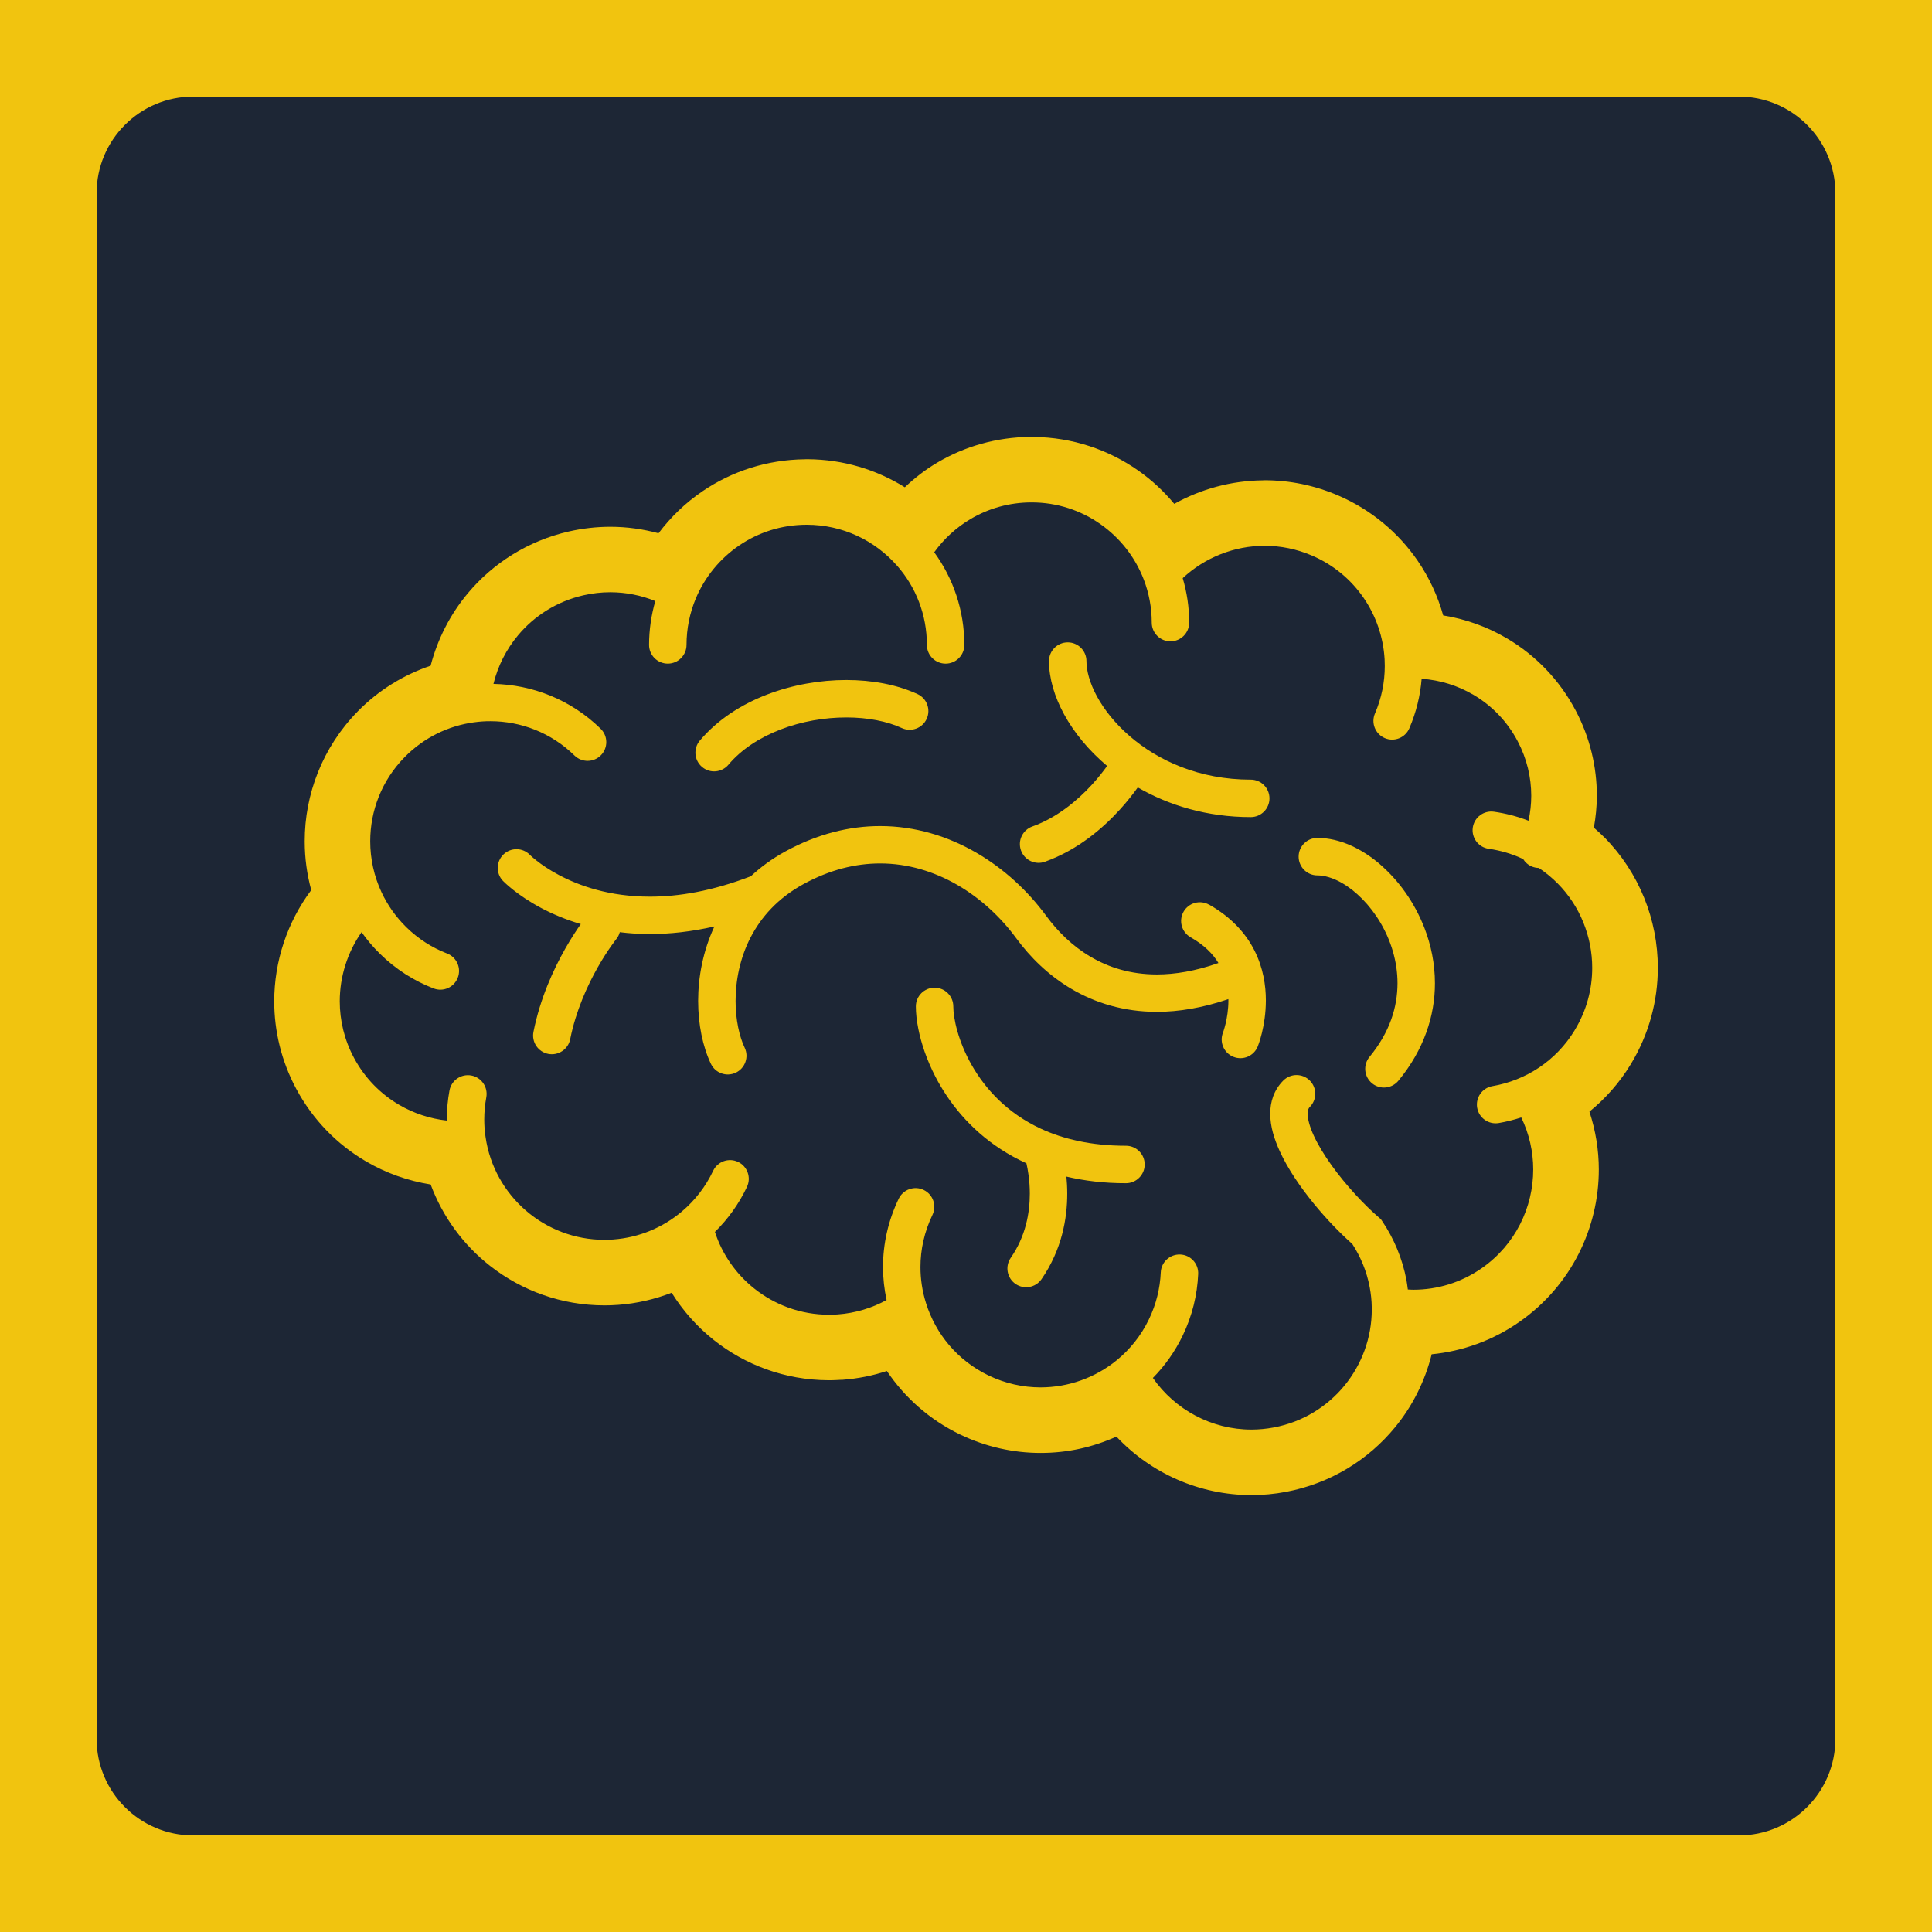
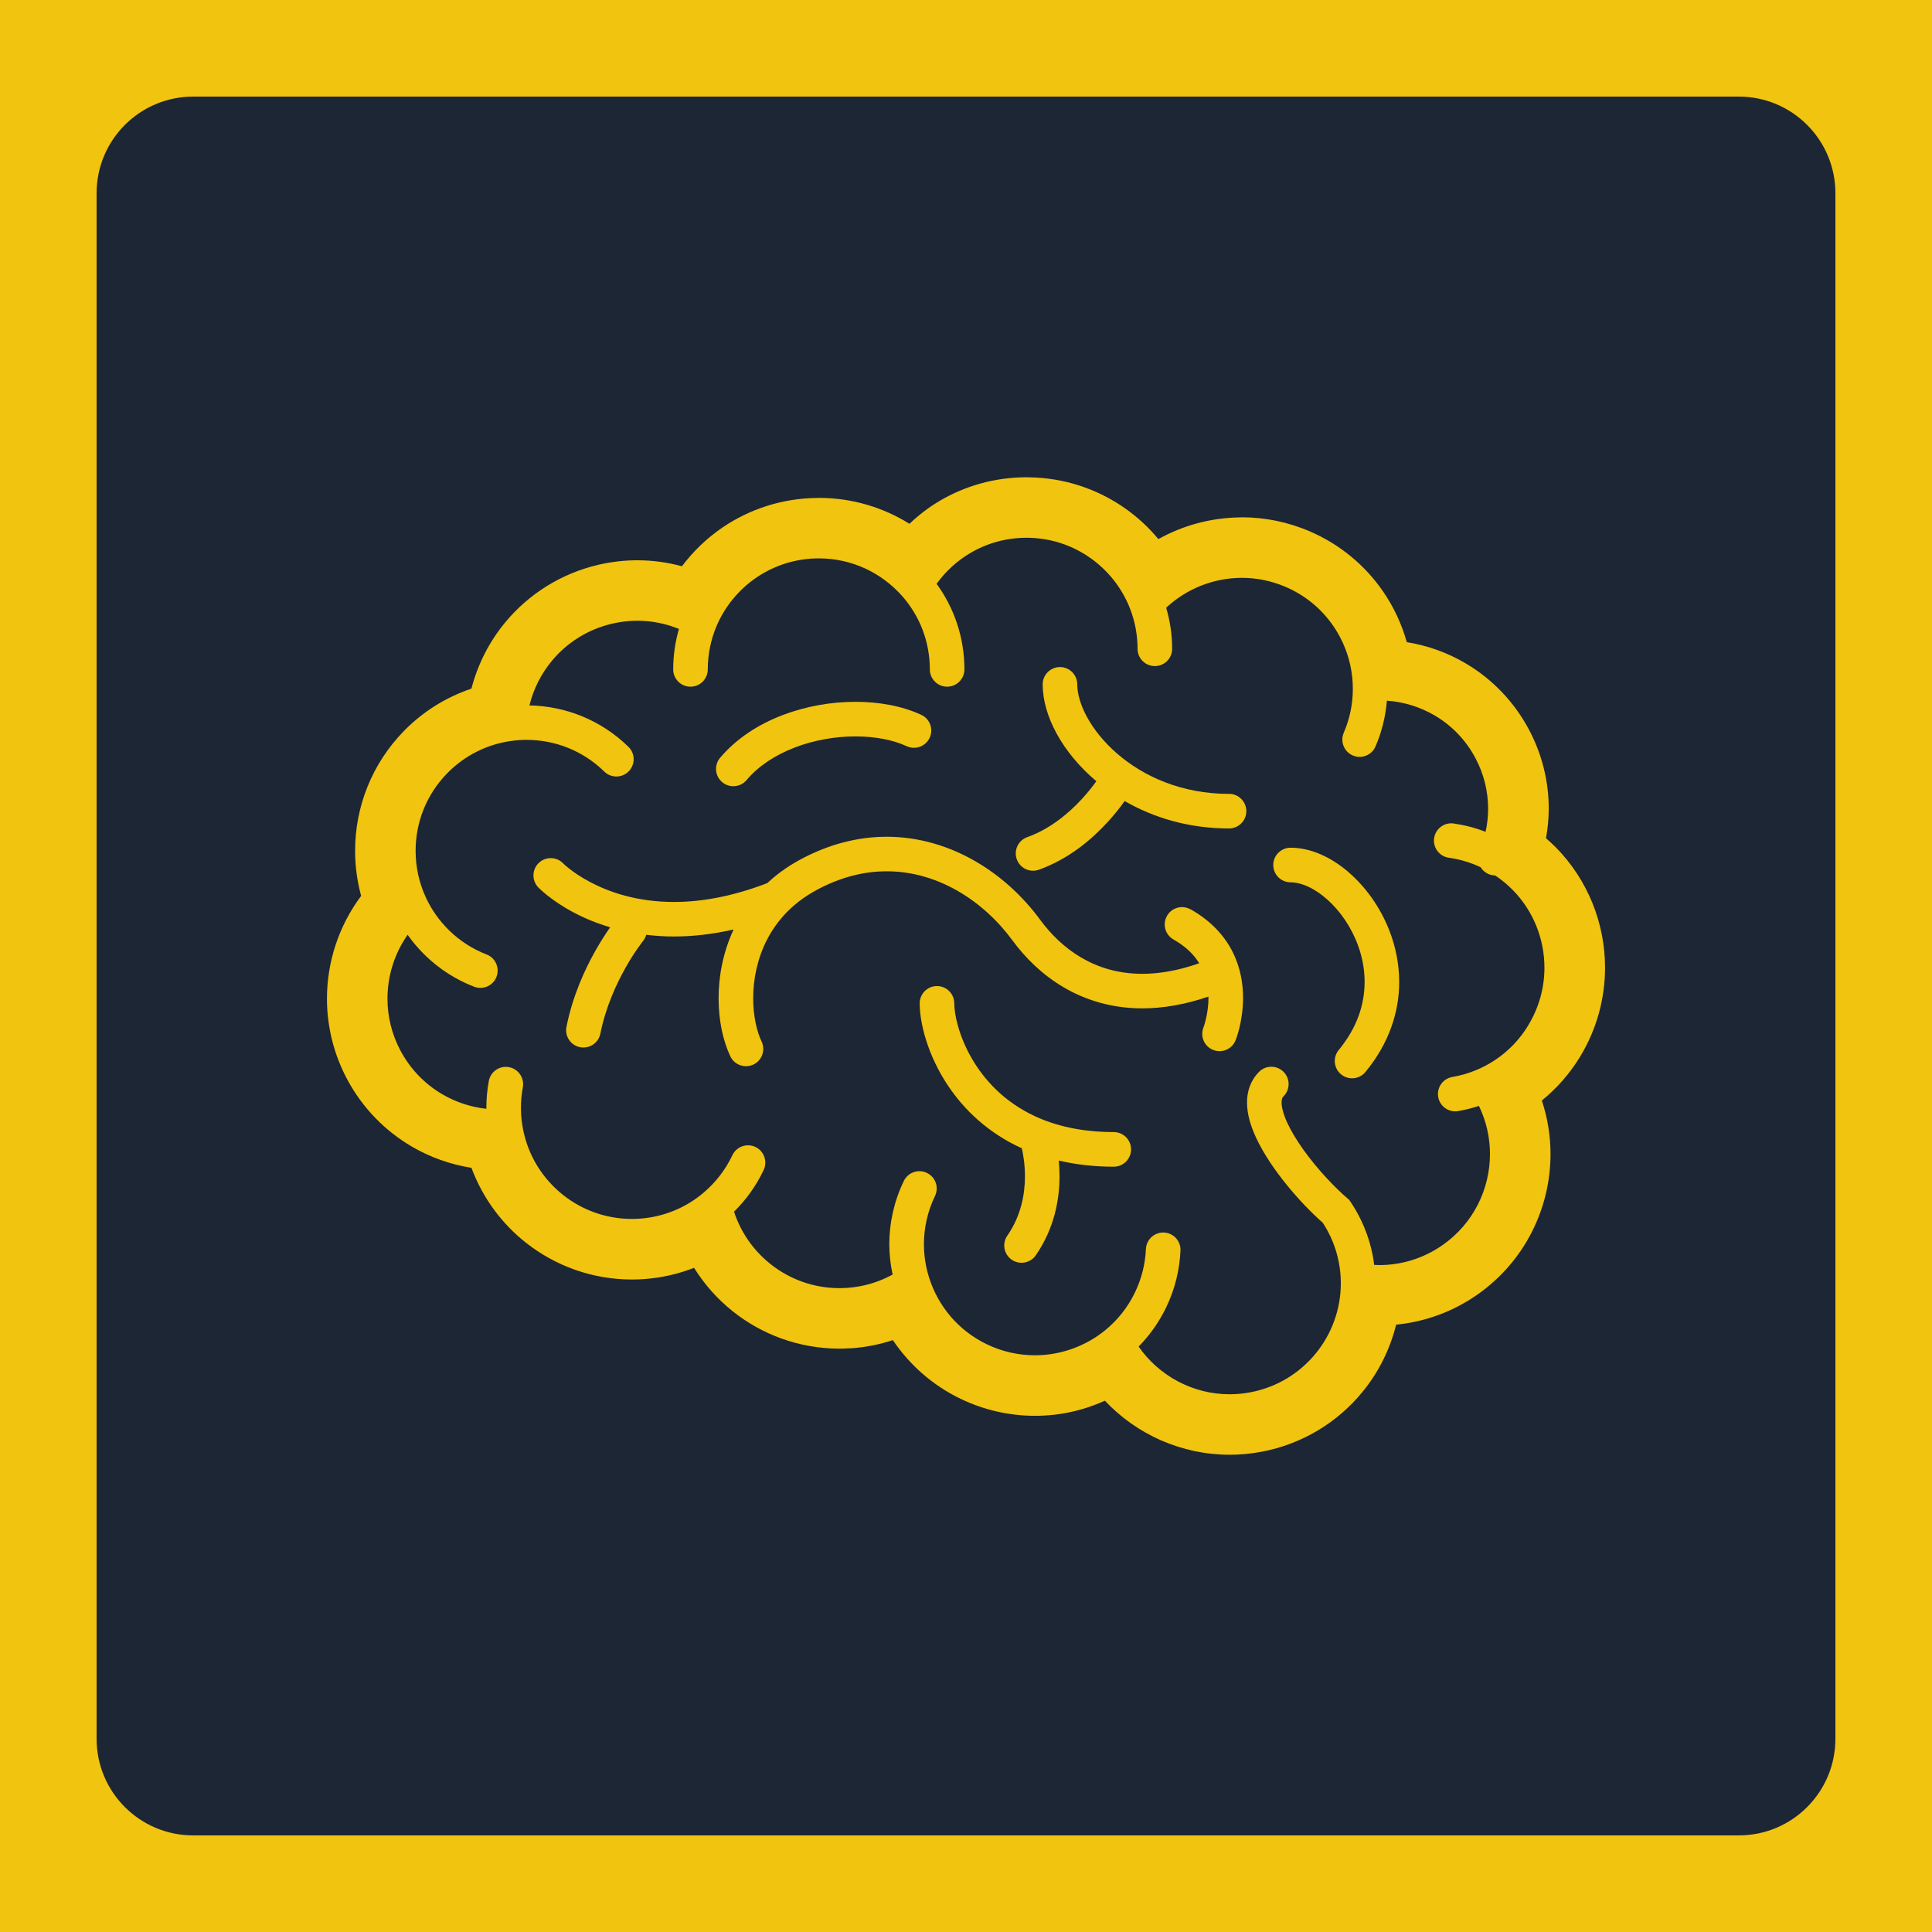
- <svg xmlns="http://www.w3.org/2000/svg" id="Calque_1" version="1.1" viewBox="0 0 1000 1000">
+ <svg xmlns="http://www.w3.org/2000/svg" id="Calque_1" data-name="Calque 1" viewBox="0 0 1000 1000">
  <defs>
    <style>
-       .st0 {
-         fill: #f1c40f;
+       .cls-1 {
+         fill: #1d2635;
      }

-       .st1 {
-         fill: #1d2635;
+       .cls-2 {
+         fill: #f1c40f;
      }
    </style>
  </defs>
-   <rect class="st0" width="1000" height="1000" />
-   <rect class="st1" x="50" y="50" width="900" height="900" rx="50" ry="50" />
+   <rect class="cls-2" width="1000" height="1000" />
+   <rect class="cls-1" x="50" y="50" width="900" height="900" rx="50" ry="50" />
  <g>
-     <path class="st0" d="M625.8,468.26c-4.66-2.63-10.57-.99-13.2,3.67-2.63,4.66-.99,10.58,3.67,13.21,7.15,4.08,11.52,8.62,14.4,13.31-11.94,4.2-22.53,5.92-31.89,5.92-13.69-.01-24.89-3.62-34.34-9.17-9.42-5.55-17.03-13.14-22.82-21.01-9.52-12.98-21.9-24.53-36.51-32.96-14.58-8.41-31.45-13.66-49.54-13.66-15.87-.01-32.6,4.08-49.17,13.18-6.78,3.72-12.65,8.05-17.77,12.8-20.16,7.76-37.53,10.56-52.23,10.56-20.94,0-36.58-5.62-47.03-11.16-5.22-2.76-9.12-5.5-11.65-7.49-1.27-1.01-2.19-1.8-2.77-2.33l-.6-.58-.09-.08h0c-3.72-3.81-9.83-3.91-13.67-.21-3.84,3.71-3.96,9.85-.25,13.7.55.55,7.21,7.36,19.95,14.12,5.58,2.95,12.42,5.87,20.33,8.23-2.1,2.95-4.96,7.28-8.09,12.78-6,10.59-12.9,25.45-16.41,42.99-1.05,5.24,2.36,10.35,7.61,11.4,5.25,1.04,10.36-2.36,11.4-7.61,2.95-14.76,8.97-27.88,14.28-37.22,2.64-4.67,5.1-8.38,6.86-10.88.88-1.26,1.59-2.21,2.06-2.83.23-.3.42-.53.52-.67l.11-.14h.01v-.02c.89-1.09,1.49-2.33,1.83-3.61,4.93.61,10.11.98,15.61.96,10.19.01,21.35-1.19,33.36-3.92-5.96,12.84-8.4,26.24-8.41,38.52.02,12.37,2.38,23.59,6.58,32.53,2.29,4.84,8.07,6.9,12.9,4.62s6.9-8.08,4.61-12.91h0c-2.69-5.62-4.74-14.47-4.71-24.25,0-10.56,2.27-22.18,7.74-32.79,5.49-10.6,14.03-20.28,27.24-27.56,13.95-7.64,27.27-10.77,39.85-10.78,14.32,0,27.81,4.14,39.86,11.06,12.04,6.95,22.54,16.72,30.56,27.64,7.05,9.62,16.48,19.1,28.61,26.25,12.11,7.15,26.97,11.86,44.17,11.85,11.38,0,23.75-2.06,37.02-6.58l.03.69c0,4.74-.74,9.06-1.48,12.12-.37,1.53-.73,2.73-.98,3.51-.13.39-.23.67-.29.83l-.05.15v.02h0c-1.96,4.96.45,10.57,5.41,12.55,4.97,1.99,10.61-.43,12.6-5.41.25-.69,4.15-10.37,4.18-23.79,0-7.7-1.35-16.74-5.82-25.66-4.44-8.92-12.12-17.49-23.59-23.93h0l-.02.03h0Z" />
-     <path class="st0" d="M647.4,403.55c-26.64,0-48.03-9.8-62.82-22.65-7.39-6.41-13.06-13.58-16.79-20.43-3.75-6.87-5.47-13.4-5.45-18.29,0-5.35-4.34-9.69-9.69-9.69s-9.69,4.34-9.69,9.69c.02,9.11,2.87,18.46,7.8,27.54,5.16,9.46,12.7,18.66,22.28,26.74-1.93,2.68-4.6,6.14-8,9.84-7.39,8.05-18.03,16.99-30.72,21.49-5.04,1.8-7.67,7.35-5.87,12.38,1.8,5.04,7.34,7.68,12.38,5.88,17.24-6.2,30.15-17.49,38.9-27.11,3.9-4.3,6.93-8.22,9.18-11.36,16.03,9.25,35.84,15.36,58.48,15.35,5.34,0,9.69-4.34,9.69-9.69s-4.35-9.7-9.7-9.7h.01s0,0,0,0Z" />
-     <path class="st0" d="M582.8,593.04c-18.13,0-32.53-3.5-44.11-8.85-17.33-8.04-28.57-20.42-35.64-32.74-3.53-6.15-5.96-12.27-7.49-17.65-1.54-5.35-2.15-10.05-2.13-12.88,0-5.35-4.34-9.69-9.69-9.69s-9.69,4.34-9.69,9.69c0,3.49.42,7.35,1.27,11.6,1.48,7.41,4.3,15.95,8.85,24.77,6.84,13.21,17.69,27.07,33.91,37.6,4.06,2.66,8.45,5.07,13.19,7.23.74,3.17,1.76,8.84,1.76,15.67,0,4.97-.53,10.51-2.03,16.18s-3.95,11.46-7.84,17.09c-3.05,4.41-1.95,10.44,2.45,13.49,4.4,3.04,10.43,1.95,13.48-2.45,5.29-7.65,8.64-15.6,10.64-23.17,2-7.58,2.67-14.8,2.67-21.14,0-3.16-.18-6.1-.43-8.78,9.34,2.18,19.57,3.44,30.83,3.42,5.34,0,9.69-4.35,9.69-9.7s-4.34-9.69-9.69-9.69h-.01Z" />
-     <path class="st0" d="M714.43,447.48c-4.8-4.14-9.97-7.52-15.44-9.93-5.46-2.41-11.23-3.84-17.13-3.84-5.35,0-9.69,4.34-9.69,9.69s4.34,9.7,9.69,9.7c3.56-.01,8.08,1.23,12.81,3.97,7.1,4.08,14.49,11.39,19.86,20.55,5.41,9.15,8.82,20.04,8.82,31.29-.04,12.38-3.94,25.3-14.5,38.14-3.4,4.14-2.83,10.23,1.3,13.65,4.13,3.4,10.23,2.82,13.64-1.3,13.3-16.05,18.97-33.83,18.93-50.48,0-10.11-2.02-19.78-5.43-28.6-5.12-13.21-13.27-24.52-22.87-32.82h0v-.02h0Z" />
-     <path class="st0" d="M377.03,395.83h0c6.65-7.9,16.14-14.08,26.95-18.24,10.79-4.17,22.83-6.26,34.11-6.24,10.98-.02,21.2,2,28.69,5.49,4.86,2.23,10.62.13,12.86-4.74,2.24-4.86.11-10.6-4.73-12.85-10.83-4.98-23.55-7.26-36.82-7.28-13.62,0-27.83,2.46-41.07,7.53-13.21,5.09-25.51,12.86-34.78,23.81-3.46,4.08-2.95,10.2,1.13,13.66,4.08,3.47,10.2,2.94,13.66-1.13h0Z" />
-     <path class="st0" d="M830.4,433.43c-1.72-1.74-3.55-3.39-5.42-5.02.97-5.43,1.54-10.96,1.54-16.57,0-14.88-3.54-30.02-10.92-44.01-8.44-16.03-20.94-28.75-35.53-37.36-10.2-6.03-21.43-10.06-33.07-11.93-2.83-10.05-7.25-19.61-13.2-28.28-9.9-14.45-23.99-26.43-41.22-33.83-12.33-5.3-25.26-7.85-37.96-7.85,0,0-.39,0-1.1.05-16.13.19-31.83,4.42-45.72,12.16-5.44-6.55-11.71-12.37-18.71-17.27-15.33-10.77-34.07-17.15-54.11-17.35-.23,0-.51-.02-.85-.04h-.26c-.19,0-.41,0-.69.02-17.46.14-33.96,4.96-48.05,13.3-6.11,3.6-11.68,7.93-16.8,12.76-14.6-9.1-31.85-14.41-50.24-14.51h-.61c-.22,0-.5,0-.86.03-19.56.19-37.89,6.24-53,16.53-8.76,5.95-16.42,13.31-22.77,21.75-8.02-2.17-16.39-3.35-24.95-3.35-7.12,0-14.34.81-21.53,2.44-21.17,4.86-39.26,16.47-52.22,31.97h0c-9.09,10.86-15.66,23.68-19.26,37.5-13.81,4.68-26.83,12.53-37.71,23.62,0,.01-.02.02-.03.04-18.26,18.61-27.44,42.97-27.43,67.14v.4h0c.02,8.4,1.16,16.79,3.38,24.93-12.44,16.65-19.15,36.88-19.16,57.58,0,15.33,3.69,30.91,11.37,45.27,8.63,16.13,21.32,28.91,36.09,37.56,10.36,6.08,21.73,10.09,33.5,11.97,6.27,16.85,17.02,31.39,30.79,42.16,16.36,12.83,37.01,20.42,59.13,20.42,2.29,0,4.59-.07,6.88-.25h.11c9.76-.71,19.13-2.9,27.84-6.29,5.79,9.29,13.07,17.49,21.54,24.26,16.36,13.1,37.17,20.92,59.47,21.02.08.01.15.01.22.01h.74c1.78-.02,3.57-.09,5.35-.21h.02l1.05-.02c7.98-.59,15.69-2.14,23-4.55,9.21,13.67,22.03,25.2,37.89,32.86h0c13.39,6.45,27.66,9.55,41.68,9.55s26.99-2.96,39.24-8.45c17.8,18.9,42.89,30.25,69.88,30.27,5.92,0,11.9-.54,17.89-1.68,22.99-4.32,42.7-16.62,56.47-33.43h0c9-10.94,15.48-23.85,18.95-37.78,15.9-1.56,31.68-7.1,45.62-16.92,13.27-9.31,23.55-21.48,30.44-35.07,6.89-13.58,10.44-28.55,10.44-43.66,0-10.07-1.65-20.18-4.86-29.93,8.28-6.75,15.6-14.96,21.43-24.59,9.44-15.52,13.98-32.83,13.98-49.85,0-24.87-9.65-49.27-27.67-67.53h0v-.02h0ZM815.09,533.19c-9.74,16.05-25.44,26.03-42.6,28.99-5.28.9-8.82,5.93-7.91,11.19.9,5.28,5.92,8.82,11.19,7.91,3.94-.67,7.83-1.66,11.63-2.89,4.15,8.57,6.19,17.76,6.19,26.92,0,9.79-2.32,19.54-6.77,28.31-4.46,8.78-11.05,16.59-19.69,22.68-10.88,7.63-23.23,11.26-35.55,11.27-.96,0-1.93-.07-2.89-.13-.21-1.61-.41-3.22-.7-4.82h0c-2.13-11.25-6.49-21.54-12.5-30.46l-.73-1.09-.99-.86c-7.34-6.28-17.09-16.61-24.61-27.14-3.77-5.26-6.99-10.57-9.16-15.29-2.19-4.73-3.2-8.87-3.16-11.31,0-1.09.17-1.82.35-2.33.19-.48.37-.78.75-1.16,3.78-3.77,3.78-9.92,0-13.7-3.79-3.78-9.92-3.78-13.7,0h0c-2.36,2.35-4.14,5.2-5.24,8.17-1.09,2.97-1.53,6.04-1.53,9.02.03,6.71,2.06,13.07,4.92,19.38,4.33,9.42,10.79,18.76,17.76,27.3,6.57,8.02,13.54,15.21,19.8,20.73,4.3,6.63,7.45,14.11,9,22.34.65,3.47,1.02,6.9,1.06,10.22v.05c.01.45.02.88.02,1.33,0,14.66-5.21,28.5-14.17,39.42-8.98,10.9-21.6,18.8-36.54,21.62-3.91.73-7.79,1.09-11.61,1.09-20.55.01-39.56-10.3-50.98-26.73,6.15-6.23,11.39-13.57,15.4-21.85,4.98-10.29,7.58-21.16,8.05-31.92.24-5.36-3.91-9.89-9.25-10.12-5.35-.23-9.88,3.91-10.12,9.25-.37,8.23-2.34,16.48-6.15,24.33v.02c-4.06,8.42-9.75,15.46-16.52,21.03l-.03.02c-11.1,9.11-25.16,14.13-39.52,14.13-9.05,0-18.23-1.99-26.95-6.18-16.15-7.8-27.37-21.58-32.34-37.43h0c-1.9-6.02-2.87-12.32-2.87-18.67,0-9.05,1.99-18.22,6.2-26.98,2.33-4.82.3-10.6-4.52-12.93-4.82-2.33-10.61-.29-12.94,4.53-5.5,11.4-8.13,23.51-8.13,35.4,0,5.76.66,11.46,1.85,17.05-7.57,4.14-16.11,6.77-25.33,7.45h-.02c-1.5.09-3,.15-4.46.15-14.55,0-28.03-5.04-38.75-13.61-9.32-7.45-16.48-17.55-20.29-29.24,6.82-6.72,12.48-14.6,16.6-23.34,2.28-4.83.22-10.62-4.62-12.91s-10.62-.22-12.9,4.62c-3.83,8.12-9.4,15.33-16.25,21.1-9.7,8.18-21.95,13.46-35.58,14.45h-.02c-1.5.09-2.98.16-4.46.16-30.78.01-57.04-22.69-61.47-53.11v-.07l-.02-.07c-.24-1.43-.41-2.95-.51-4.52-.1-1.52-.16-3.01-.16-4.49,0-3.93.37-7.76,1.06-11.5.96-5.27-2.5-10.32-7.77-11.3-5.26-.96-10.32,2.51-11.29,7.77-.9,4.87-1.38,9.9-1.38,15.02l.02.55c-8.71-.96-17.17-3.74-24.74-8.18-9.55-5.6-17.7-13.78-23.33-24.29-5.01-9.36-7.35-19.37-7.36-29.27,0-12.77,3.96-25.31,11.29-35.78,2.81,3.97,6,7.75,9.59,11.26,8.16,8.02,17.64,13.97,27.68,17.85,4.99,1.94,10.6-.55,12.53-5.54,1.93-5-.55-10.6-5.54-12.53-7.67-2.96-14.85-7.48-21.1-13.61h0c-5.49-5.38-9.75-11.52-12.83-18.09-3.9-8.32-5.85-17.35-5.85-26.39,0-15.73,5.89-31.36,17.76-43.5,10.09-10.27,22.78-16.28,35.98-18.08h.06c2.79-.39,5.59-.59,8.41-.57,15.73.01,31.39,5.9,43.51,17.76,3.82,3.74,9.96,3.68,13.7-.15s3.68-9.96-.15-13.7c-15.43-15.11-35.44-22.83-55.49-23.22,2.28-9.28,6.64-17.89,12.73-25.16,8.42-10.06,20-17.5,33.79-20.69,4.68-1.07,9.35-1.59,13.94-1.59,8.12,0,16.02,1.61,23.31,4.57-2.07,7.22-3.22,14.82-3.22,22.69,0,5.35,4.34,9.69,9.69,9.69s9.69-4.34,9.69-9.69c0-8.48,1.71-16.58,4.76-23.92,4.68-11.23,12.59-20.81,22.54-27.58,9.97-6.77,21.93-10.7,34.91-10.7,18.67.01,35.34,8.18,46.78,21.21h.02c9.61,10.95,15.4,25.26,15.41,41,0,5.35,4.34,9.69,9.69,9.69s9.69-4.34,9.69-9.69c0-17.89-5.78-34.51-15.59-47.96,5.02-6.95,11.41-12.84,18.81-17.21,9.26-5.48,20.02-8.6,31.59-8.6,13.29,0,25.53,4.15,35.62,11.24,10.1,7.08,18.02,17.1,22.48,28.79h0c2.63,6.9,4.09,14.34,4.09,22.19,0,5.35,4.34,9.69,9.69,9.69s9.69-4.34,9.69-9.69c0-8-1.19-15.72-3.35-23.02,11.47-10.7,26.7-16.74,42.42-16.74,8.21,0,16.53,1.64,24.57,5.09,11.22,4.83,20.23,12.52,26.66,21.88,6.42,9.35,10.2,20.36,10.85,31.74.06,1.16.09,2.35.09,3.53,0,8.2-1.62,16.52-5.08,24.56-2.12,4.92.16,10.62,5.07,12.73,4.92,2.13,10.62-.16,12.73-5.08,3.59-8.35,5.67-17,6.36-25.61,9.5.64,18.75,3.51,26.94,8.36,9.35,5.54,17.32,13.61,22.77,23.97h0c4.78,9.05,7.01,18.69,7.02,28.21,0,4.37-.5,8.69-1.42,12.93-5.84-2.26-11.86-3.81-17.9-4.67-5.3-.74-10.19,2.94-10.94,8.25-.74,5.29,2.94,10.19,8.24,10.94,6.08.86,12.07,2.61,17.82,5.31,1.02,1.65,2.52,3.03,4.44,3.84,1.19.51,2.44.75,3.67.77,3.57,2.39,6.83,5.06,9.73,8.01l-.13-.14.16.16c11.61,11.72,17.89,27.56,17.88,43.68,0,11.01-2.9,22.12-9.05,32.23h0s0,.01,0,.01Z" />
+     <path class="cls-2" d="M616.209,470.689c-4.305-2.429-9.764-.924-12.194,3.39-2.429,4.305-.924,9.773,3.39,12.203,6.605,3.76,10.642,7.963,13.302,12.295-11.03,3.88-20.812,5.469-29.459,5.469-12.646-.009-22.992-3.344-31.722-8.471-8.702-5.127-15.732-12.138-21.071-19.408-8.794-11.99-20.23-22.66-33.727-30.447-13.468-7.769-29.052-12.619-45.763-12.619-14.66-.009-30.115,3.76-45.421,12.175-6.263,3.436-11.686,7.446-16.415,11.824-18.623,7.168-34.669,9.755-48.248,9.755-19.344,0-33.791-5.201-43.444-10.309-4.822-2.54-8.425-5.081-10.762-6.919-1.173-.933-2.023-1.663-2.559-2.152l-.554-.536-.083-.074h0c-3.436-3.52-9.081-3.612-12.628-.194-3.547,3.427-3.658,9.099-.231,12.656.499.499,6.66,6.799,18.429,13.044,5.155,2.725,11.473,5.422,18.78,7.603-1.931,2.725-4.591,6.725-7.473,11.806-5.543,9.783-11.926,23.51-15.159,39.713-.97,4.841,2.18,9.561,7.021,10.531,4.85.961,9.57-2.18,10.531-7.039,2.725-13.635,8.286-25.754,13.191-34.382,2.439-4.314,4.711-7.741,6.337-10.051.813-1.164,1.469-2.042,1.903-2.614.212-.277.388-.49.48-.619l.111-.129h.009v-.018c.822-1.007,1.376-2.152,1.69-3.335,4.554.563,9.339.905,14.42.887,9.413.009,19.722-1.099,30.817-3.621-5.506,11.861-7.76,24.239-7.769,35.583.018,11.427,2.199,21.792,6.078,30.059,2.115,4.471,7.455,6.374,11.926,4.268s6.374-7.464,4.259-11.926h0c-2.485-5.201-4.388-13.367-4.351-22.401,0-9.755,2.097-20.489,7.15-30.29,5.071-9.792,12.96-18.734,25.172-25.459,12.886-7.058,25.191-9.949,36.812-9.958,13.228,0,25.69,3.824,36.821,10.217,11.122,6.411,20.822,15.445,28.23,25.533,6.513,8.887,15.224,17.644,26.429,24.249,11.187,6.605,24.914,10.956,40.803,10.947,10.512,0,21.939-1.903,34.198-6.078l.028.637c0,4.388-.684,8.369-1.367,11.196-.342,1.413-.674,2.522-.905,3.242-.12.36-.212.619-.268.767l-.046.139v.018h0c-1.811,4.573.416,9.764,4.998,11.593,4.591,1.838,9.801-.397,11.639-4.998.231-.637,3.834-9.579,3.861-21.976,0-7.113-1.247-15.464-5.376-23.704-4.102-8.24-11.196-16.157-21.792-22.115h0l-.018.028h0v.018h-.009Z" />
+     <path class="cls-2" d="M636.162,410.912c-24.609,0-44.368-9.053-58.031-20.923-6.817-5.921-12.064-12.545-15.51-18.872-3.464-6.346-5.053-12.378-5.035-16.896,0-4.942-4.009-8.951-8.951-8.951s-8.951,4.009-8.951,8.951c.018,8.415,2.651,17.053,7.205,25.44,4.767,8.739,11.732,17.237,20.581,24.701-1.783,2.476-4.249,5.672-7.39,9.09-6.817,7.446-16.655,15.695-28.378,19.852-4.656,1.663-7.085,6.79-5.422,11.436,1.663,4.656,6.78,7.094,11.436,5.432,15.926-5.727,27.851-16.157,35.934-25.043,3.603-3.963,6.402-7.593,8.48-10.503,14.808,8.545,33.098,14.189,54.022,14.18,4.933,0,8.951-4.009,8.951-8.951s-4.018-8.96-8.96-8.96h.009v.018h.009Z" />
+     <path class="cls-2" d="M576.487,585.956c-16.748,0-30.059-3.233-40.747-8.175-16.009-7.427-26.392-18.863-32.923-30.244-3.261-5.681-5.506-11.335-6.919-16.304-1.423-4.942-1.986-9.284-1.968-11.898,0-4.942-4.009-8.951-8.951-8.951s-8.951,4.009-8.951,8.951c0,3.224.388,6.79,1.173,10.716,1.367,6.845,3.963,14.734,8.175,22.882,6.319,12.203,16.341,25.006,31.325,34.743,3.75,2.457,7.806,4.683,12.184,6.679.684,2.928,1.626,8.166,1.626,14.475,0,4.591-.49,9.709-1.875,14.946s-3.649,10.586-7.242,15.778c-2.817,4.074-1.801,9.644,2.263,12.462,4.065,2.808,9.635,1.801,12.452-2.263,4.887-7.067,7.981-14.411,9.829-21.404,1.848-7.002,2.466-13.672,2.466-19.528,0-2.919-.166-5.635-.397-8.111,8.628,2.014,18.078,3.178,28.48,3.168,4.933,0,8.951-4.018,8.951-8.96s-4.009-8.951-8.951-8.951h-.009.009v-.009Z" />
+     <path class="cls-2" d="M698.082,451.493c-4.434-3.824-9.21-6.947-14.263-9.173-5.044-2.226-10.374-3.547-15.824-3.547-4.942,0-8.951,4.009-8.951,8.951s4.009,8.96,8.951,8.96c3.289-.009,7.464,1.136,11.833,3.667,6.559,3.76,13.385,10.522,18.346,18.983,4.998,8.462,8.148,18.512,8.148,28.905-.037,11.436-3.64,23.371-13.395,35.232-3.141,3.824-2.614,9.45,1.201,12.609,3.815,3.141,9.45,2.605,12.6-1.201,12.286-14.826,17.524-31.251,17.487-46.631,0-9.339-1.866-18.272-5.016-26.42-4.73-12.203-12.258-22.651-21.126-30.318h0v-.018h.009Z" />
+     <path class="cls-2" d="M386.405,403.781h0c6.143-7.298,14.909-13.007,24.895-16.849,9.967-3.852,21.099-5.783,31.51-5.764,10.143-.018,19.584,1.848,26.503,5.071,4.489,2.06,9.81.12,11.88-4.388,2.069-4.489.111-9.792-4.369-11.87-10.004-4.6-21.755-6.707-34.013-6.725-12.582,0-25.708,2.272-37.939,6.956-12.203,4.702-23.565,11.88-32.128,21.995-3.196,3.778-2.725,9.422,1.044,12.619,3.778,3.205,9.422,2.716,12.619-1.044h0Z" />
+     <path class="cls-2" d="M805.211,438.514c-1.589-1.607-3.279-3.132-5.007-4.637.896-5.016,1.423-10.124,1.423-15.307,0-13.736-3.27-27.731-10.097-40.655-7.797-14.808-19.344-26.558-32.821-34.512-9.422-5.57-19.796-9.293-30.549-11.02-2.614-9.284-6.697-18.115-12.194-26.124-9.145-13.358-22.161-24.415-38.077-31.251-11.39-4.896-23.334-7.252-35.066-7.252,0,0-.36,0-1.016.046-14.9.176-29.403,4.083-42.234,11.233-5.025-6.051-10.817-11.427-17.284-15.953-14.152-9.949-31.463-15.843-49.985-16.027-.212,0-.471-.018-.785-.037h-.24c-.176,0-.379,0-.637.018-16.129.129-31.371,4.573-44.387,12.286-5.644,3.326-10.79,7.325-15.519,11.787-13.487-8.406-29.422-13.311-46.41-13.404h-.563c-.203,0-.462,0-.794.028-18.069.176-35.001,5.764-48.959,15.27-8.092,5.496-15.168,12.295-21.034,20.092-7.409-2.005-15.14-3.095-23.048-3.095-6.577,0-13.247.748-19.889,2.254-19.556,4.489-36.267,15.214-48.239,29.533h0c-8.397,10.032-14.466,21.875-17.792,34.641-12.757,4.323-24.785,11.575-34.835,21.819,0,.009-.018.018-.028.037-16.868,17.191-25.348,39.694-25.339,62.021v.369h0c.018,7.76,1.072,15.51,3.122,23.029-11.492,15.39-17.69,34.068-17.699,53.19,0,14.152,3.409,28.553,10.503,41.819,7.972,14.9,19.695,26.706,33.339,34.696,9.57,5.616,20.073,9.321,30.946,11.057,5.792,15.565,15.722,28.997,28.443,38.946,15.113,11.852,34.188,18.863,54.622,18.863,2.115,0,4.24-.065,6.355-.231h.092c9.016-.656,17.672-2.679,25.718-5.82,5.349,8.582,12.074,16.157,19.898,22.41,15.113,12.101,34.336,19.325,54.936,19.417.074.009.139.009.203.009h.684c1.644-.018,3.298-.083,4.942-.194h.018l.97-.018c7.372-.545,14.494-1.977,21.247-4.203,8.508,12.628,20.35,23.279,35.001,30.355h0c12.369,5.958,25.551,8.822,38.502,8.822s24.932-2.734,36.248-7.806c16.443,17.459,39.611,27.944,64.552,27.962,5.469,0,10.993-.499,16.526-1.552,21.237-3.991,39.445-15.353,52.165-30.881h0c8.314-10.106,14.3-22.032,17.505-34.9,14.688-1.441,29.265-6.559,42.142-15.63,12.258-8.6,21.755-19.842,28.119-32.396,6.365-12.545,9.644-26.373,9.644-40.331,0-9.302-1.515-18.651-4.489-27.648,7.649-6.235,14.411-13.819,19.796-22.706,8.72-14.337,12.914-30.327,12.914-46.05,0-22.974-8.914-45.514-25.56-62.382h0v-.018h0v.028h0ZM791.068,530.669c-8.997,14.826-23.5,24.046-39.352,26.78-4.877.831-8.148,5.478-7.307,10.337.831,4.877,5.469,8.148,10.337,7.307,3.64-.619,7.224-1.533,10.743-2.67,3.834,7.917,5.718,16.406,5.718,24.868,0,9.044-2.134,18.05-6.254,26.152-4.12,8.111-10.208,15.325-18.189,20.951-10.051,7.048-21.459,10.402-32.84,10.411-.887,0-1.783-.065-2.67-.12-.194-1.487-.379-2.974-.647-4.453h0c-1.968-10.392-5.995-19.898-11.547-28.138l-.674-1.007-.924-.794c-6.78-5.801-15.778-15.344-22.734-25.071-3.483-4.859-6.457-9.764-8.462-14.124-2.023-4.369-2.947-8.194-2.919-10.448,0-1.007.157-1.681.323-2.152.176-.443.342-.721.693-1.072,3.492-3.483,3.492-9.164,0-12.656-3.501-3.492-9.164-3.492-12.656,0h0c-2.18,2.171-3.824,4.804-4.841,7.547-1.007,2.744-1.413,5.579-1.413,8.332.028,6.198,1.903,12.074,4.545,17.902,4,8.702,9.967,17.33,16.406,25.219,6.069,7.409,12.508,14.05,18.29,19.15,3.981,6.125,6.882,13.034,8.314,20.637.6,3.205.942,6.374.979,9.441v.046c.009.416.018.813.018,1.229,0,13.533-4.813,26.327-13.09,36.415-8.295,10.069-19.953,17.367-33.754,19.972-3.612.674-7.196,1.007-10.725,1.007-18.983.009-36.544-9.515-47.093-24.692,5.681-5.755,10.522-12.535,14.226-20.184,4.6-9.505,7.002-19.547,7.446-29.486.222-4.951-3.612-9.136-8.545-9.348-4.942-.212-9.127,3.612-9.348,8.545-.342,7.603-2.162,15.224-5.681,22.475v.018c-3.75,7.778-9.007,14.281-15.261,19.427l-.028.018c-10.254,8.415-23.242,13.053-36.507,13.053-8.36,0-16.84-1.838-24.895-5.709-14.919-7.205-25.283-19.935-29.874-34.576h0c-1.755-5.561-2.651-11.381-2.651-17.247,0-8.36,1.838-16.831,5.727-24.923,2.152-4.453.277-9.792-4.185-11.944-4.453-2.152-9.801-.268-11.953,4.185-5.081,10.531-7.51,21.718-7.51,32.692,0,5.321.61,10.586,1.709,15.75-6.993,3.824-14.882,6.254-23.399,6.882h-.018c-1.386.083-2.771.139-4.12.139-13.441,0-25.893-4.656-35.796-12.572-8.609-6.882-15.224-16.212-18.743-27.011,6.3-6.208,11.529-13.487,15.334-21.561,2.106-4.462.203-9.81-4.268-11.926s-9.81-.203-11.926,4.268c-3.538,7.501-8.683,14.152-15.011,19.491-8.96,7.556-20.277,12.434-32.867,13.339h-.018c-1.386.083-2.762.148-4.12.148-28.433.009-52.691-20.96-56.784-49.061v-.065l-.018-.065c-.222-1.33-.379-2.725-.471-4.166-.092-1.404-.148-2.781-.148-4.148,0-3.63.342-7.168.979-10.623.887-4.868-2.309-9.533-7.178-10.438-4.859-.887-9.533,2.319-10.429,7.178-.831,4.499-1.275,9.145-1.275,13.875l.018.517c-8.055-.887-15.861-3.455-22.854-7.556-8.822-5.173-16.351-12.739-21.551-22.438-4.628-8.646-6.79-17.893-6.799-27.039,0-11.796,3.658-23.38,10.429-33.052,2.596,3.667,5.543,7.159,8.85,10.402,7.538,7.409,16.295,12.905,25.579,16.489,4.61,1.792,9.792-.499,11.575-5.118s-.517-9.792-5.118-11.575c-7.085-2.734-13.718-6.91-19.491-12.572h0c-5.071-4.97-9.007-10.642-11.852-16.711-3.603-7.686-5.404-16.027-5.404-24.378,0-14.531,5.441-28.969,16.406-40.184,9.321-9.487,21.043-15.039,33.237-16.702h.055c2.577-.36,5.164-.545,7.769-.527,14.531.009,28.997,5.45,40.193,16.406,3.529,3.455,9.201,3.399,12.656-.139s3.399-9.201-.139-12.656c-14.254-13.967-32.738-21.099-51.26-21.45,2.106-8.573,6.134-16.526,11.759-23.242,7.778-9.293,18.475-16.166,31.214-19.113,4.323-.988,8.637-1.469,12.877-1.469,7.501,0,14.799,1.487,21.533,4.222-1.912,6.67-2.975,13.69-2.975,20.96,0,4.942,4.009,8.951,8.951,8.951s8.951-4.009,8.951-8.951c0-7.834,1.58-15.316,4.397-22.096,4.323-10.374,11.63-19.223,20.822-25.477,9.21-6.254,20.258-9.875,32.249-9.893,17.247.009,32.646,7.556,43.214,19.593h.018c8.877,10.115,14.226,23.334,14.235,37.874,0,4.942,4.009,8.951,8.951,8.951s8.951-4.009,8.951-8.951c0-16.526-5.339-31.87-14.401-44.294,4.637-6.429,10.54-11.861,17.376-15.898,8.554-5.062,18.494-7.944,29.182-7.944,12.277,0,23.584,3.834,32.914,10.383,9.33,6.54,16.646,15.796,20.766,26.595h0c2.429,6.374,3.778,13.247,3.778,20.498,0,4.942,4.009,8.951,8.951,8.951s8.951-4.009,8.951-8.951c0-7.39-1.099-14.522-3.095-21.265,10.596-9.875,24.664-15.464,39.186-15.464,7.584,0,15.27,1.515,22.697,4.702,10.365,4.462,18.688,11.565,24.627,20.212,5.931,8.637,9.422,18.808,10.023,29.32.055,1.072.083,2.171.083,3.261,0,7.575-1.496,15.261-4.693,22.688-1.958,4.545.148,9.81,4.683,11.759,4.545,1.968,9.81-.148,11.759-4.693,3.316-7.713,5.238-15.704,5.875-23.658,8.776.591,17.321,3.242,24.886,7.723,8.637,5.118,16,12.572,21.034,22.143h0c4.416,8.36,6.476,17.265,6.485,26.059,0,4.037-.462,8.027-1.312,11.944-5.404-2.088-10.956-3.52-16.535-4.314-4.896-.684-9.413,2.716-10.106,7.621-.684,4.887,2.716,9.413,7.612,10.106,5.616.794,11.15,2.411,16.461,4.905.942,1.533,2.328,2.799,4.102,3.547,1.099.471,2.254.693,3.39.702,3.298,2.208,6.309,4.674,8.988,7.399l-.12-.129.148.148c10.725,10.826,16.526,25.459,16.517,40.35,0,10.171-2.679,20.434-8.36,29.773h.028v.009Z" />
  </g>
</svg>
